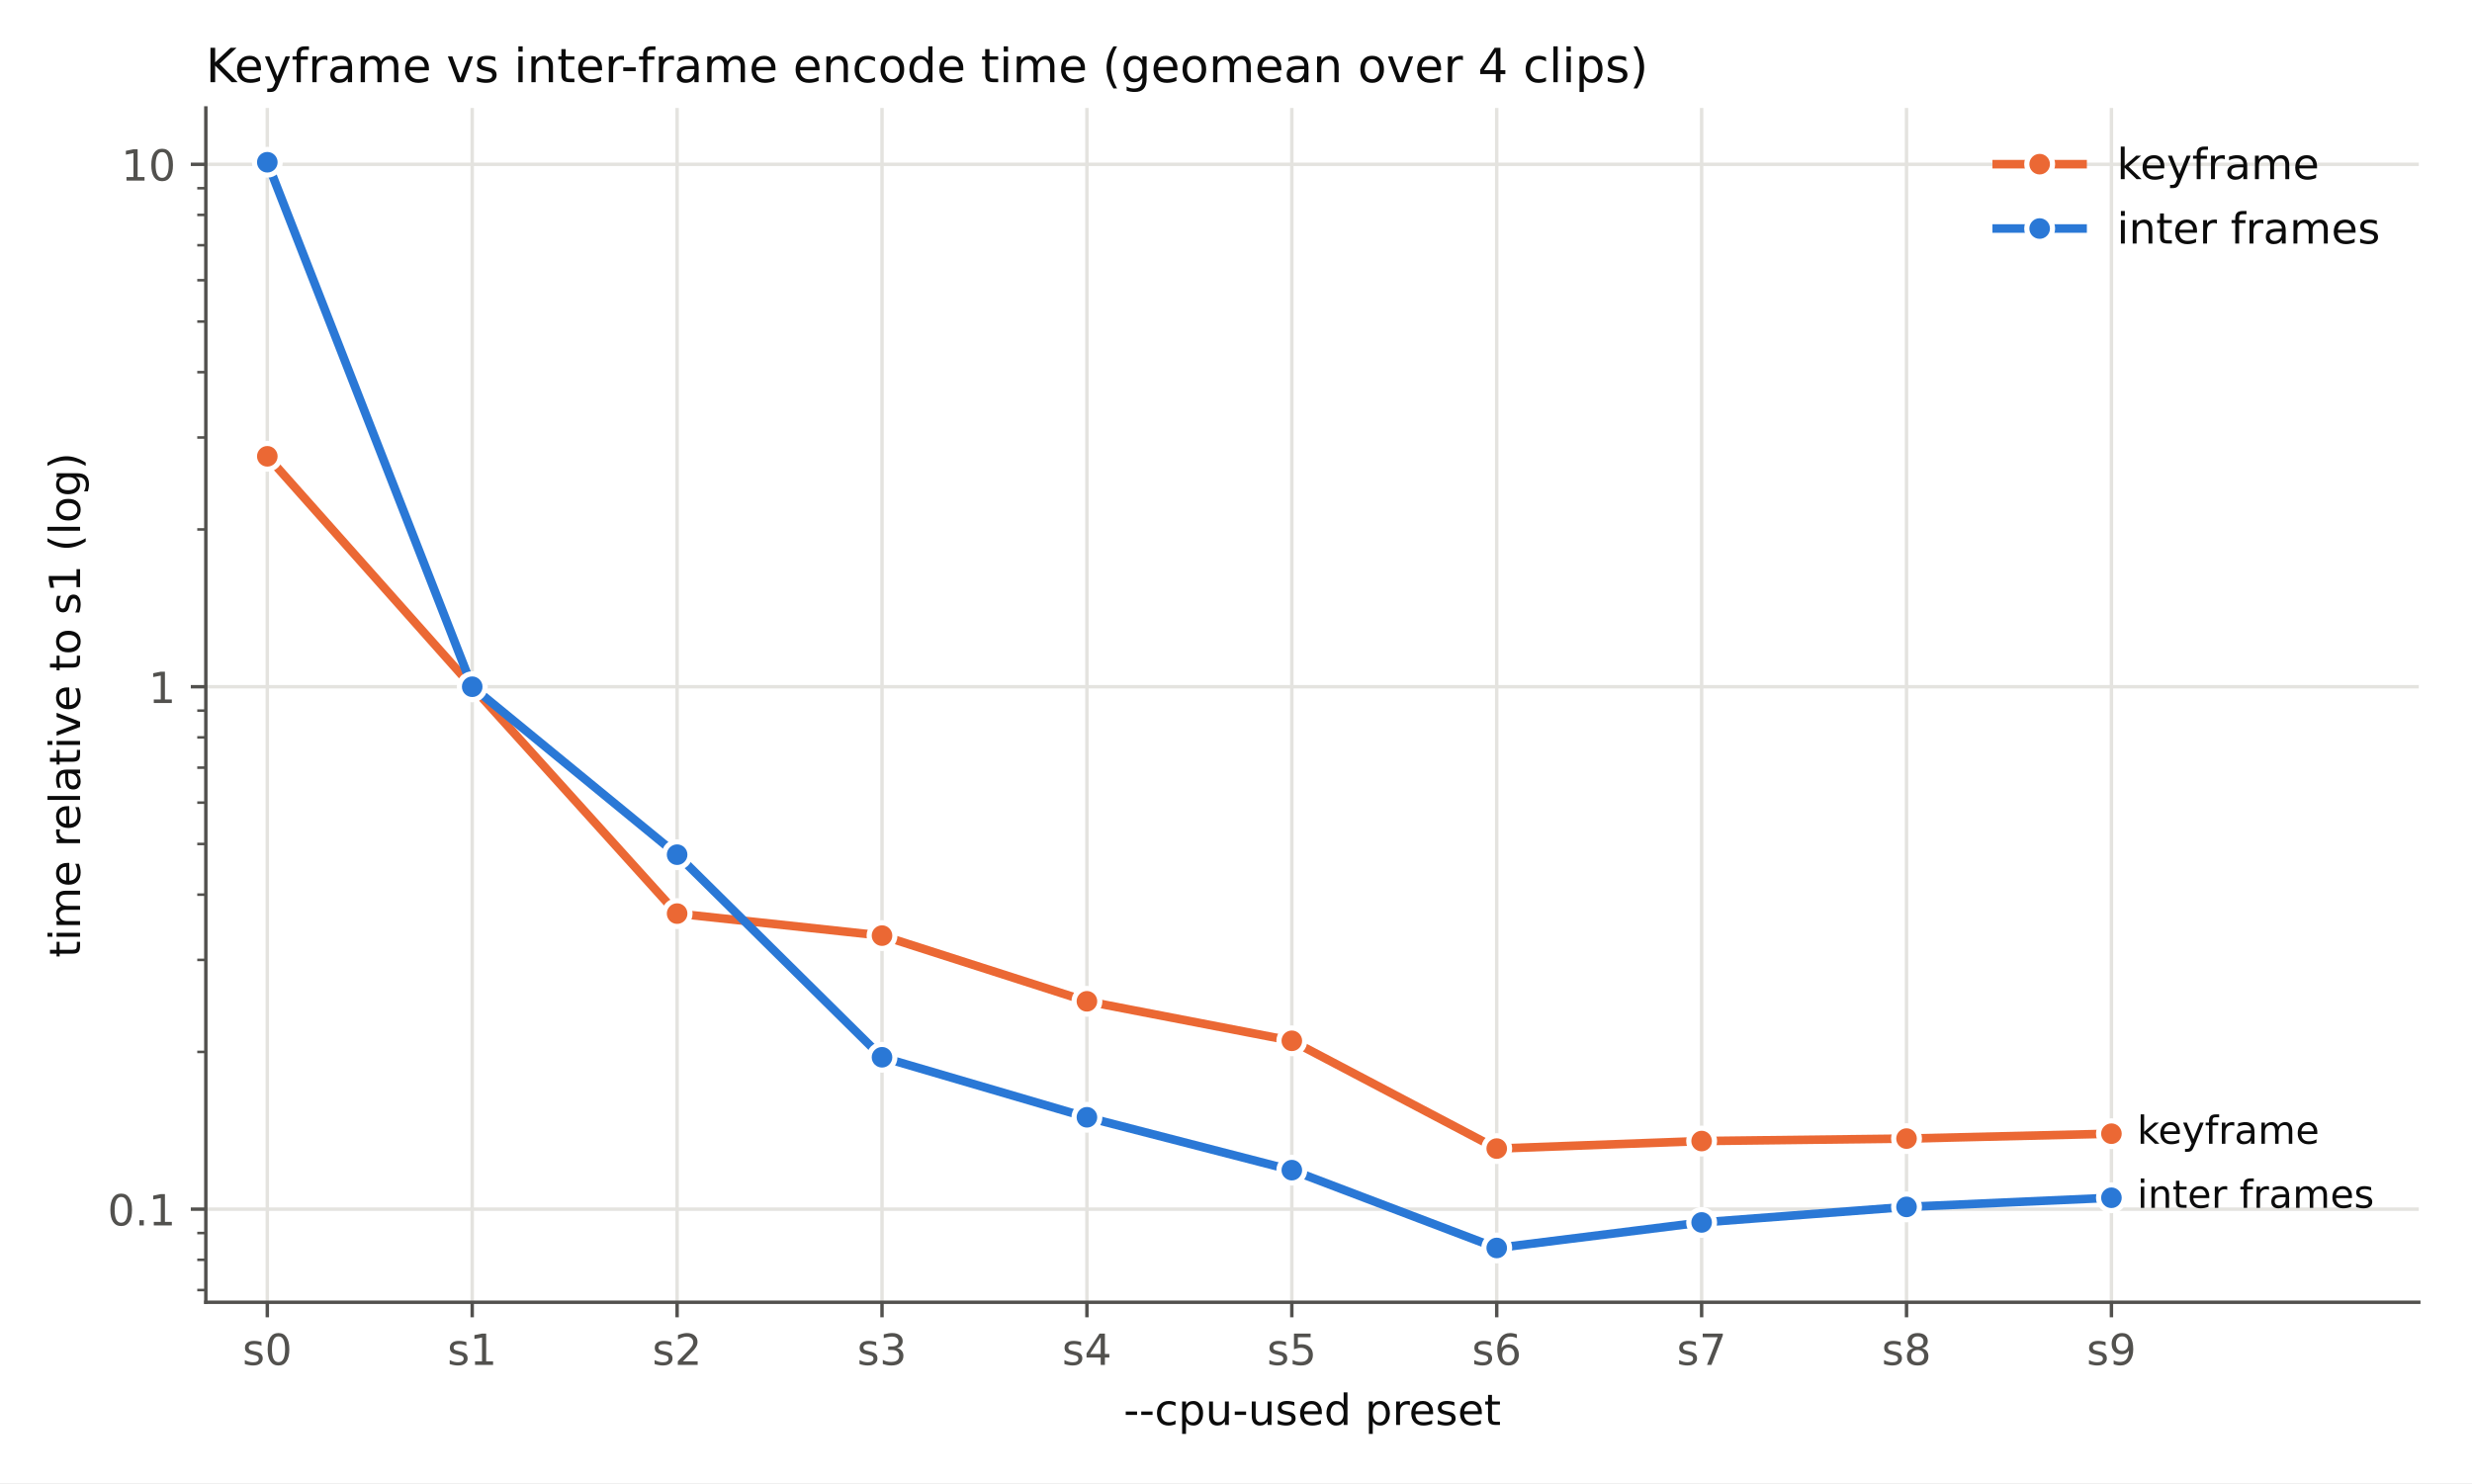
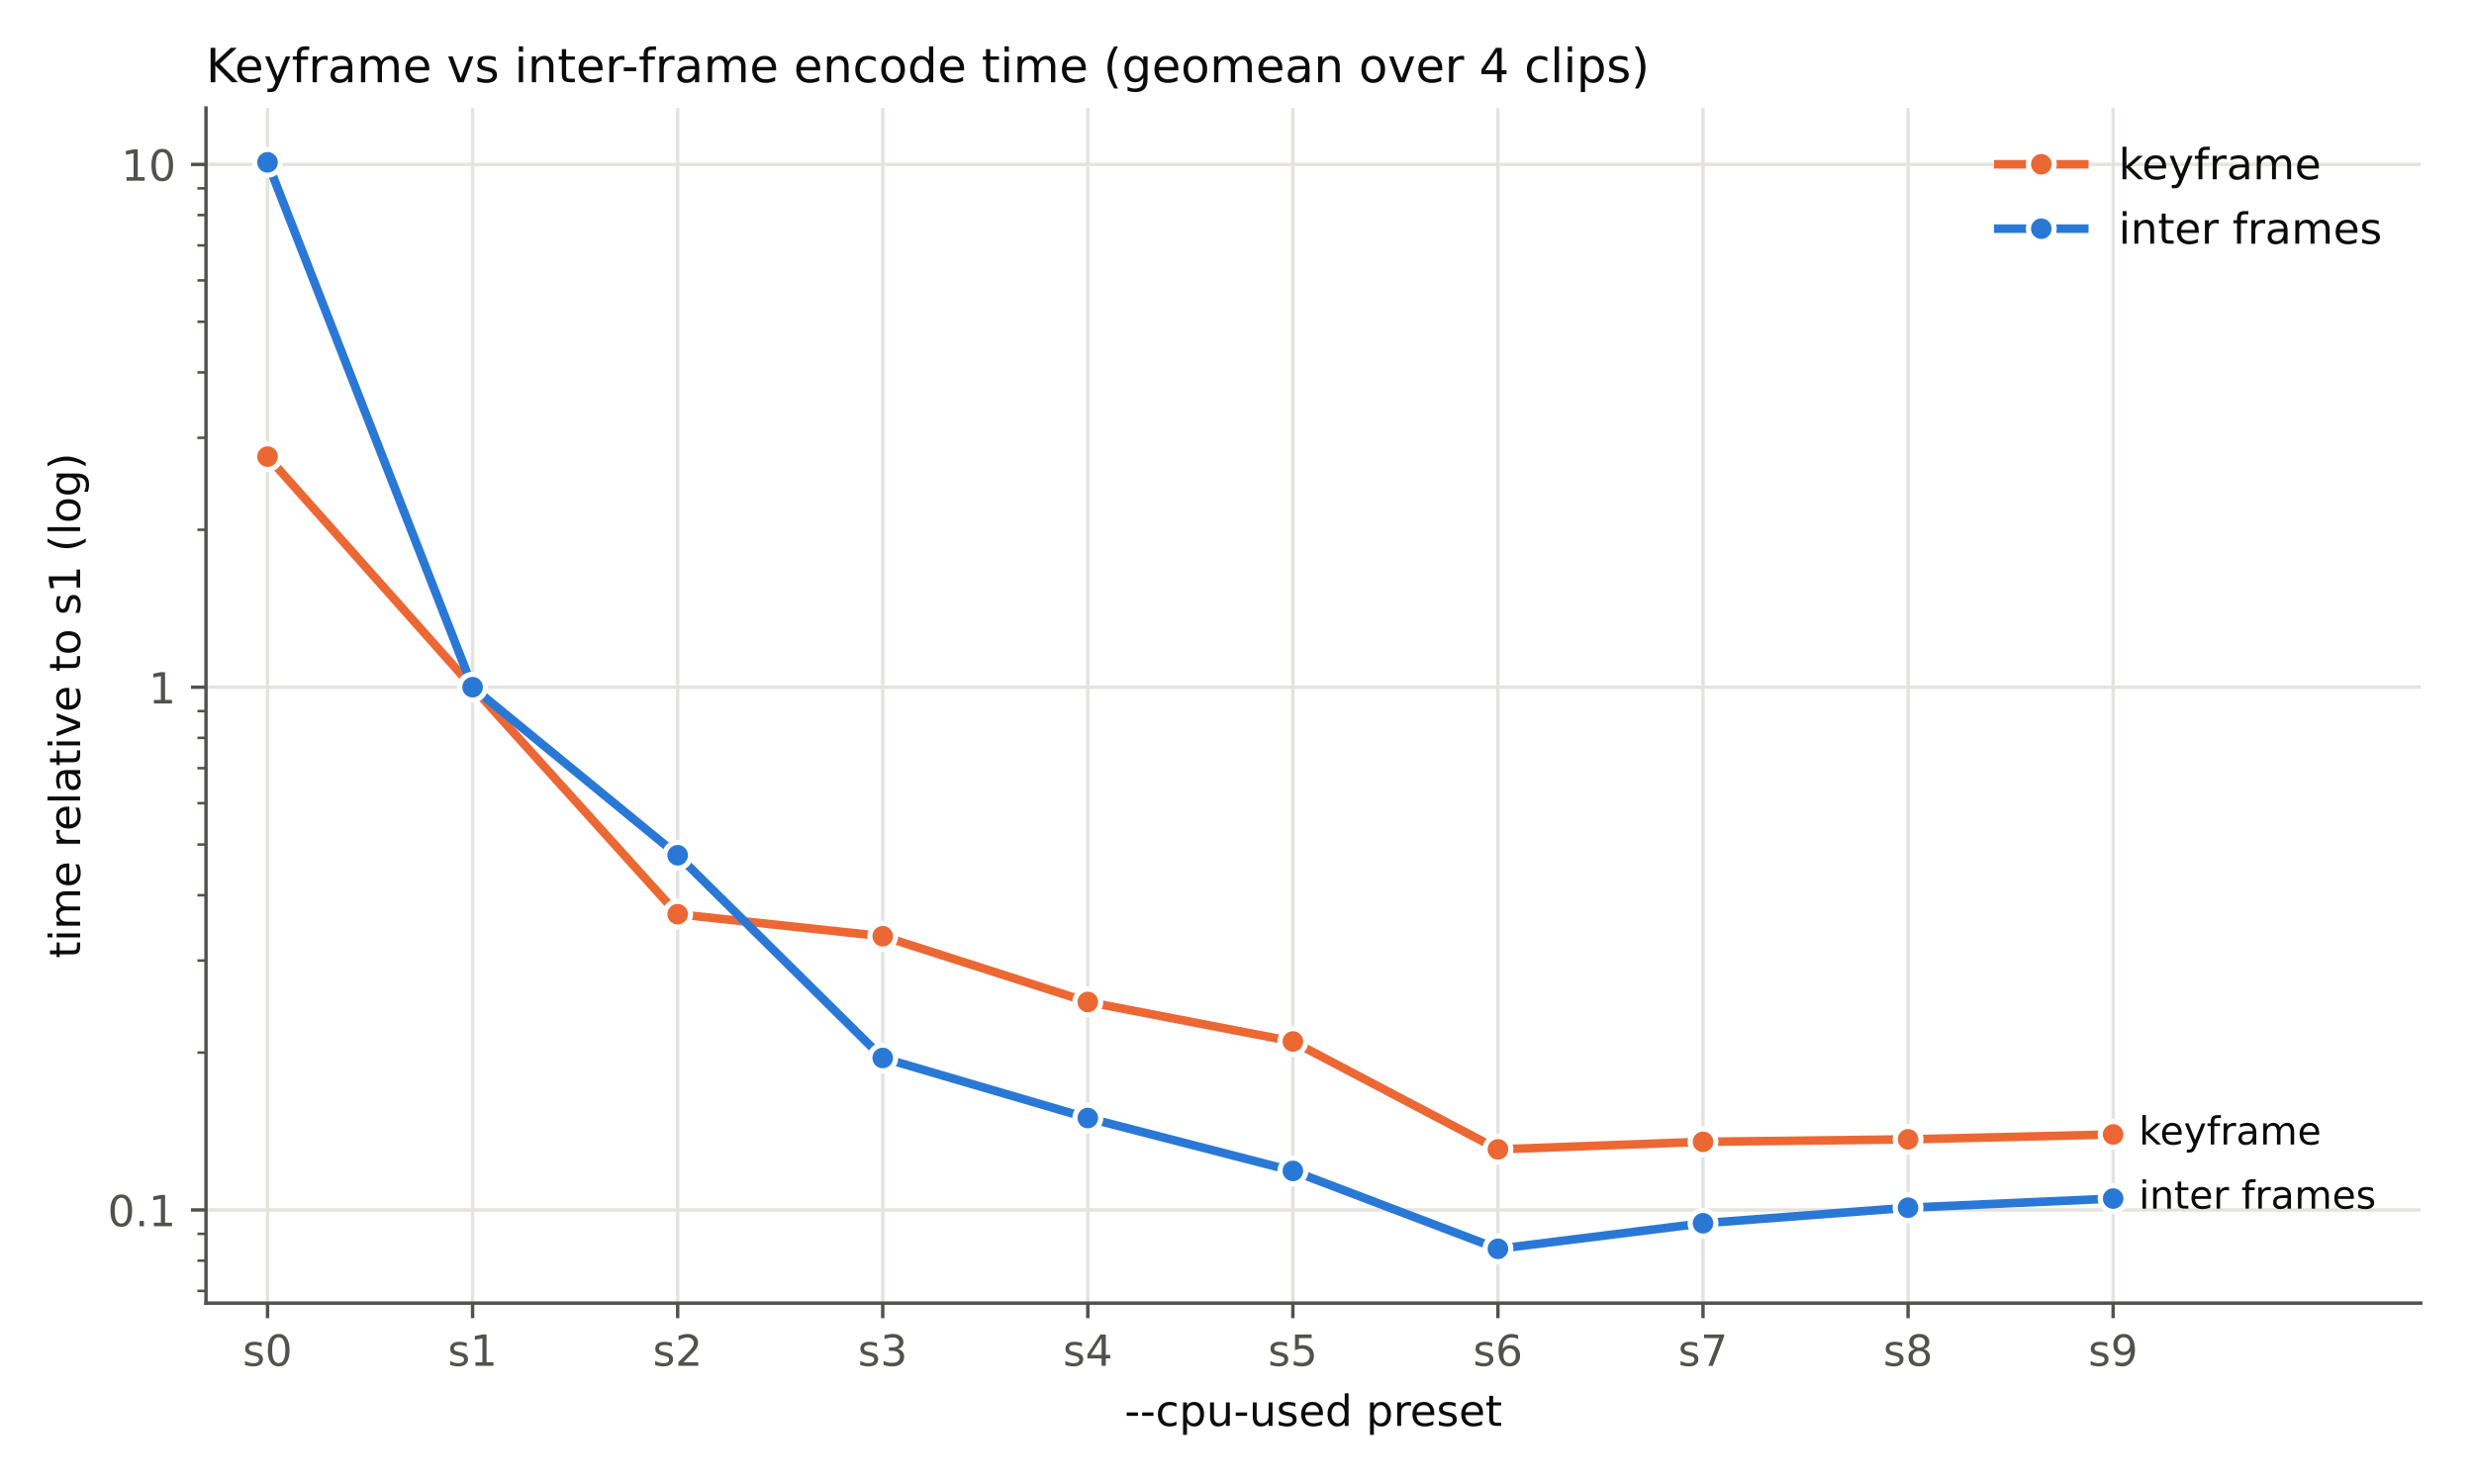
- <svg xmlns="http://www.w3.org/2000/svg" xmlns:xlink="http://www.w3.org/1999/xlink" width="576pt" height="345.6pt" viewBox="0 0 576 345.6" version="1.1">
+ <svg xmlns="http://www.w3.org/2000/svg" xmlns:xlink="http://www.w3.org/1999/xlink" width="768" height="460.8" version="1.1" viewBox="0 0 576 345.6">
  <defs>
-     <style type="text/css">*{stroke-linejoin: round; stroke-linecap: butt}</style>
+     <style type="text/css">*{stroke-linejoin:round;stroke-linecap:butt}</style>
  </defs>
  <g id="figure_1">
    <g id="patch_1">
-       <path d="M 0 345.6  L 576 345.6  L 576 0  L 0 0  z " style="fill: #ffffff" />
+       <path d="M 0 345.6 L 576 345.6 L 576 0 L 0 0 z" style="fill:#fff" />
    </g>
    <g id="axes_1">
      <g id="patch_2">
-         <path d="M 47.962 303.478  L 563.6 303.478  L 563.6 25.157  L 47.962 25.157  z " style="fill: #ffffff" />
+         <path d="M 47.962 303.478 L 563.6 303.478 L 563.6 25.157 L 47.962 25.157 z" style="fill:#fff" />
      </g>
      <g id="matplotlib.axis_1">
        <g id="xtick_1">
          <g id="line2d_1">
-             <path d="M 62.286 303.478  L 62.286 25.157  " clip-path="url(#p892d469580)" style="fill: none; stroke: #e4e3df; stroke-width: 0.8; stroke-linecap: square" />
+             <path d="M 62.286 303.478 L 62.286 25.157" clip-path="url(#p892d469580)" style="fill:none;stroke:#e4e3df;stroke-width:.8;stroke-linecap:square" />
          </g>
          <g id="line2d_2">
            <defs>
-               <path id="ma22371821f" d="M 0 0  L 0 3.5  " style="stroke: #52514e; stroke-width: 0.8" />
+               <path id="ma22371821f" d="M 0 0 L 0 3.5" style="stroke:#52514e;stroke-width:.8" />
            </defs>
            <g>
-               <use xlink:href="#ma22371821f" x="62.286" y="303.478" style="fill: #52514e; stroke: #52514e; stroke-width: 0.8" />
+               <use x="62.286" y="303.478" xlink:href="#ma22371821f" style="fill:#52514e;stroke:#52514e;stroke-width:.8" />
            </g>
          </g>
          <g id="text_1">
-             <text style="font-size: 10px; font-family: 'DejaVu Sans', 'Bitstream Vera Sans', 'Computer Modern Sans Serif', 'Lucida Grande', 'Verdana', 'Geneva', 'Lucid', 'Arial', 'Helvetica', 'Avant Garde', sans-serif; text-anchor: middle; fill: #52514e" x="62.286" y="318.075" transform="rotate(-0 62.28561 318.0753)">s0</text>
+             <text style="font-size:10px;font-family:'DejaVu Sans','Bitstream Vera Sans','Computer Modern Sans Serif','Lucida Grande','Verdana','Geneva','Lucid','Arial','Helvetica','Avant Garde',sans-serif;text-anchor:middle;fill:#52514e" x="62.286" y="318.075" transform="rotate(-0 62.28561 318.0753)">s0</text>
          </g>
        </g>
        <g id="xtick_2">
          <g id="line2d_3">
-             <path d="M 110.03 303.478  L 110.03 25.157  " clip-path="url(#p892d469580)" style="fill: none; stroke: #e4e3df; stroke-width: 0.8; stroke-linecap: square" />
+             <path d="M 110.03 303.478 L 110.03 25.157" clip-path="url(#p892d469580)" style="fill:none;stroke:#e4e3df;stroke-width:.8;stroke-linecap:square" />
          </g>
          <g id="line2d_4">
            <g>
-               <use xlink:href="#ma22371821f" x="110.03" y="303.478" style="fill: #52514e; stroke: #52514e; stroke-width: 0.8" />
+               <use x="110.03" y="303.478" xlink:href="#ma22371821f" style="fill:#52514e;stroke:#52514e;stroke-width:.8" />
            </g>
          </g>
          <g id="text_2">
-             <text style="font-size: 10px; font-family: 'DejaVu Sans', 'Bitstream Vera Sans', 'Computer Modern Sans Serif', 'Lucida Grande', 'Verdana', 'Geneva', 'Lucid', 'Arial', 'Helvetica', 'Avant Garde', sans-serif; text-anchor: middle; fill: #52514e" x="110.03" y="318.075" transform="rotate(-0 110.0298 318.0753)">s1</text>
+             <text style="font-size:10px;font-family:'DejaVu Sans','Bitstream Vera Sans','Computer Modern Sans Serif','Lucida Grande','Verdana','Geneva','Lucid','Arial','Helvetica','Avant Garde',sans-serif;text-anchor:middle;fill:#52514e" x="110.03" y="318.075" transform="rotate(-0 110.0298 318.0753)">s1</text>
          </g>
        </g>
        <g id="xtick_3">
          <g id="line2d_5">
-             <path d="M 157.774 303.478  L 157.774 25.157  " clip-path="url(#p892d469580)" style="fill: none; stroke: #e4e3df; stroke-width: 0.8; stroke-linecap: square" />
+             <path d="M 157.774 303.478 L 157.774 25.157" clip-path="url(#p892d469580)" style="fill:none;stroke:#e4e3df;stroke-width:.8;stroke-linecap:square" />
          </g>
          <g id="line2d_6">
            <g>
-               <use xlink:href="#ma22371821f" x="157.774" y="303.478" style="fill: #52514e; stroke: #52514e; stroke-width: 0.8" />
+               <use x="157.774" y="303.478" xlink:href="#ma22371821f" style="fill:#52514e;stroke:#52514e;stroke-width:.8" />
            </g>
          </g>
          <g id="text_3">
-             <text style="font-size: 10px; font-family: 'DejaVu Sans', 'Bitstream Vera Sans', 'Computer Modern Sans Serif', 'Lucida Grande', 'Verdana', 'Geneva', 'Lucid', 'Arial', 'Helvetica', 'Avant Garde', sans-serif; text-anchor: middle; fill: #52514e" x="157.774" y="318.075" transform="rotate(-0 157.7741 318.0753)">s2</text>
+             <text style="font-size:10px;font-family:'DejaVu Sans','Bitstream Vera Sans','Computer Modern Sans Serif','Lucida Grande','Verdana','Geneva','Lucid','Arial','Helvetica','Avant Garde',sans-serif;text-anchor:middle;fill:#52514e" x="157.774" y="318.075" transform="rotate(-0 157.7741 318.0753)">s2</text>
          </g>
        </g>
        <g id="xtick_4">
          <g id="line2d_7">
-             <path d="M 205.518 303.478  L 205.518 25.157  " clip-path="url(#p892d469580)" style="fill: none; stroke: #e4e3df; stroke-width: 0.8; stroke-linecap: square" />
+             <path d="M 205.518 303.478 L 205.518 25.157" clip-path="url(#p892d469580)" style="fill:none;stroke:#e4e3df;stroke-width:.8;stroke-linecap:square" />
          </g>
          <g id="line2d_8">
            <g>
-               <use xlink:href="#ma22371821f" x="205.518" y="303.478" style="fill: #52514e; stroke: #52514e; stroke-width: 0.8" />
+               <use x="205.518" y="303.478" xlink:href="#ma22371821f" style="fill:#52514e;stroke:#52514e;stroke-width:.8" />
            </g>
          </g>
          <g id="text_4">
-             <text style="font-size: 10px; font-family: 'DejaVu Sans', 'Bitstream Vera Sans', 'Computer Modern Sans Serif', 'Lucida Grande', 'Verdana', 'Geneva', 'Lucid', 'Arial', 'Helvetica', 'Avant Garde', sans-serif; text-anchor: middle; fill: #52514e" x="205.518" y="318.075" transform="rotate(-0 205.5183 318.0753)">s3</text>
+             <text style="font-size:10px;font-family:'DejaVu Sans','Bitstream Vera Sans','Computer Modern Sans Serif','Lucida Grande','Verdana','Geneva','Lucid','Arial','Helvetica','Avant Garde',sans-serif;text-anchor:middle;fill:#52514e" x="205.518" y="318.075" transform="rotate(-0 205.5183 318.0753)">s3</text>
          </g>
        </g>
        <g id="xtick_5">
          <g id="line2d_9">
-             <path d="M 253.263 303.478  L 253.263 25.157  " clip-path="url(#p892d469580)" style="fill: none; stroke: #e4e3df; stroke-width: 0.8; stroke-linecap: square" />
+             <path d="M 253.263 303.478 L 253.263 25.157" clip-path="url(#p892d469580)" style="fill:none;stroke:#e4e3df;stroke-width:.8;stroke-linecap:square" />
          </g>
          <g id="line2d_10">
            <g>
-               <use xlink:href="#ma22371821f" x="253.263" y="303.478" style="fill: #52514e; stroke: #52514e; stroke-width: 0.8" />
+               <use x="253.263" y="303.478" xlink:href="#ma22371821f" style="fill:#52514e;stroke:#52514e;stroke-width:.8" />
            </g>
          </g>
          <g id="text_5">
-             <text style="font-size: 10px; font-family: 'DejaVu Sans', 'Bitstream Vera Sans', 'Computer Modern Sans Serif', 'Lucida Grande', 'Verdana', 'Geneva', 'Lucid', 'Arial', 'Helvetica', 'Avant Garde', sans-serif; text-anchor: middle; fill: #52514e" x="253.263" y="318.075" transform="rotate(-0 253.2625 318.0753)">s4</text>
+             <text style="font-size:10px;font-family:'DejaVu Sans','Bitstream Vera Sans','Computer Modern Sans Serif','Lucida Grande','Verdana','Geneva','Lucid','Arial','Helvetica','Avant Garde',sans-serif;text-anchor:middle;fill:#52514e" x="253.263" y="318.075" transform="rotate(-0 253.2625 318.0753)">s4</text>
          </g>
        </g>
        <g id="xtick_6">
          <g id="line2d_11">
-             <path d="M 301.007 303.478  L 301.007 25.157  " clip-path="url(#p892d469580)" style="fill: none; stroke: #e4e3df; stroke-width: 0.8; stroke-linecap: square" />
+             <path d="M 301.007 303.478 L 301.007 25.157" clip-path="url(#p892d469580)" style="fill:none;stroke:#e4e3df;stroke-width:.8;stroke-linecap:square" />
          </g>
          <g id="line2d_12">
            <g>
-               <use xlink:href="#ma22371821f" x="301.007" y="303.478" style="fill: #52514e; stroke: #52514e; stroke-width: 0.8" />
+               <use x="301.007" y="303.478" xlink:href="#ma22371821f" style="fill:#52514e;stroke:#52514e;stroke-width:.8" />
            </g>
          </g>
          <g id="text_6">
-             <text style="font-size: 10px; font-family: 'DejaVu Sans', 'Bitstream Vera Sans', 'Computer Modern Sans Serif', 'Lucida Grande', 'Verdana', 'Geneva', 'Lucid', 'Arial', 'Helvetica', 'Avant Garde', sans-serif; text-anchor: middle; fill: #52514e" x="301.007" y="318.075" transform="rotate(-0 301.0067 318.0753)">s5</text>
+             <text style="font-size:10px;font-family:'DejaVu Sans','Bitstream Vera Sans','Computer Modern Sans Serif','Lucida Grande','Verdana','Geneva','Lucid','Arial','Helvetica','Avant Garde',sans-serif;text-anchor:middle;fill:#52514e" x="301.007" y="318.075" transform="rotate(-0 301.0067 318.0753)">s5</text>
          </g>
        </g>
        <g id="xtick_7">
          <g id="line2d_13">
-             <path d="M 348.751 303.478  L 348.751 25.157  " clip-path="url(#p892d469580)" style="fill: none; stroke: #e4e3df; stroke-width: 0.8; stroke-linecap: square" />
+             <path d="M 348.751 303.478 L 348.751 25.157" clip-path="url(#p892d469580)" style="fill:none;stroke:#e4e3df;stroke-width:.8;stroke-linecap:square" />
          </g>
          <g id="line2d_14">
            <g>
-               <use xlink:href="#ma22371821f" x="348.751" y="303.478" style="fill: #52514e; stroke: #52514e; stroke-width: 0.8" />
+               <use x="348.751" y="303.478" xlink:href="#ma22371821f" style="fill:#52514e;stroke:#52514e;stroke-width:.8" />
            </g>
          </g>
          <g id="text_7">
-             <text style="font-size: 10px; font-family: 'DejaVu Sans', 'Bitstream Vera Sans', 'Computer Modern Sans Serif', 'Lucida Grande', 'Verdana', 'Geneva', 'Lucid', 'Arial', 'Helvetica', 'Avant Garde', sans-serif; text-anchor: middle; fill: #52514e" x="348.751" y="318.075" transform="rotate(-0 348.751 318.0753)">s6</text>
+             <text style="font-size:10px;font-family:'DejaVu Sans','Bitstream Vera Sans','Computer Modern Sans Serif','Lucida Grande','Verdana','Geneva','Lucid','Arial','Helvetica','Avant Garde',sans-serif;text-anchor:middle;fill:#52514e" x="348.751" y="318.075" transform="rotate(-0 348.751 318.0753)">s6</text>
          </g>
        </g>
        <g id="xtick_8">
          <g id="line2d_15">
-             <path d="M 396.495 303.478  L 396.495 25.157  " clip-path="url(#p892d469580)" style="fill: none; stroke: #e4e3df; stroke-width: 0.8; stroke-linecap: square" />
+             <path d="M 396.495 303.478 L 396.495 25.157" clip-path="url(#p892d469580)" style="fill:none;stroke:#e4e3df;stroke-width:.8;stroke-linecap:square" />
          </g>
          <g id="line2d_16">
            <g>
-               <use xlink:href="#ma22371821f" x="396.495" y="303.478" style="fill: #52514e; stroke: #52514e; stroke-width: 0.8" />
+               <use x="396.495" y="303.478" xlink:href="#ma22371821f" style="fill:#52514e;stroke:#52514e;stroke-width:.8" />
            </g>
          </g>
          <g id="text_8">
-             <text style="font-size: 10px; font-family: 'DejaVu Sans', 'Bitstream Vera Sans', 'Computer Modern Sans Serif', 'Lucida Grande', 'Verdana', 'Geneva', 'Lucid', 'Arial', 'Helvetica', 'Avant Garde', sans-serif; text-anchor: middle; fill: #52514e" x="396.495" y="318.075" transform="rotate(-0 396.4952 318.0753)">s7</text>
+             <text style="font-size:10px;font-family:'DejaVu Sans','Bitstream Vera Sans','Computer Modern Sans Serif','Lucida Grande','Verdana','Geneva','Lucid','Arial','Helvetica','Avant Garde',sans-serif;text-anchor:middle;fill:#52514e" x="396.495" y="318.075" transform="rotate(-0 396.4952 318.0753)">s7</text>
          </g>
        </g>
        <g id="xtick_9">
          <g id="line2d_17">
-             <path d="M 444.239 303.478  L 444.239 25.157  " clip-path="url(#p892d469580)" style="fill: none; stroke: #e4e3df; stroke-width: 0.8; stroke-linecap: square" />
+             <path d="M 444.239 303.478 L 444.239 25.157" clip-path="url(#p892d469580)" style="fill:none;stroke:#e4e3df;stroke-width:.8;stroke-linecap:square" />
          </g>
          <g id="line2d_18">
            <g>
-               <use xlink:href="#ma22371821f" x="444.239" y="303.478" style="fill: #52514e; stroke: #52514e; stroke-width: 0.8" />
+               <use x="444.239" y="303.478" xlink:href="#ma22371821f" style="fill:#52514e;stroke:#52514e;stroke-width:.8" />
            </g>
          </g>
          <g id="text_9">
-             <text style="font-size: 10px; font-family: 'DejaVu Sans', 'Bitstream Vera Sans', 'Computer Modern Sans Serif', 'Lucida Grande', 'Verdana', 'Geneva', 'Lucid', 'Arial', 'Helvetica', 'Avant Garde', sans-serif; text-anchor: middle; fill: #52514e" x="444.239" y="318.075" transform="rotate(-0 444.2394 318.0753)">s8</text>
+             <text style="font-size:10px;font-family:'DejaVu Sans','Bitstream Vera Sans','Computer Modern Sans Serif','Lucida Grande','Verdana','Geneva','Lucid','Arial','Helvetica','Avant Garde',sans-serif;text-anchor:middle;fill:#52514e" x="444.239" y="318.075" transform="rotate(-0 444.2394 318.0753)">s8</text>
          </g>
        </g>
        <g id="xtick_10">
          <g id="line2d_19">
-             <path d="M 491.984 303.478  L 491.984 25.157  " clip-path="url(#p892d469580)" style="fill: none; stroke: #e4e3df; stroke-width: 0.8; stroke-linecap: square" />
+             <path d="M 491.984 303.478 L 491.984 25.157" clip-path="url(#p892d469580)" style="fill:none;stroke:#e4e3df;stroke-width:.8;stroke-linecap:square" />
          </g>
          <g id="line2d_20">
            <g>
-               <use xlink:href="#ma22371821f" x="491.984" y="303.478" style="fill: #52514e; stroke: #52514e; stroke-width: 0.8" />
+               <use x="491.984" y="303.478" xlink:href="#ma22371821f" style="fill:#52514e;stroke:#52514e;stroke-width:.8" />
            </g>
          </g>
          <g id="text_10">
-             <text style="font-size: 10px; font-family: 'DejaVu Sans', 'Bitstream Vera Sans', 'Computer Modern Sans Serif', 'Lucida Grande', 'Verdana', 'Geneva', 'Lucid', 'Arial', 'Helvetica', 'Avant Garde', sans-serif; text-anchor: middle; fill: #52514e" x="491.984" y="318.075" transform="rotate(-0 491.9837 318.0753)">s9</text>
+             <text style="font-size:10px;font-family:'DejaVu Sans','Bitstream Vera Sans','Computer Modern Sans Serif','Lucida Grande','Verdana','Geneva','Lucid','Arial','Helvetica','Avant Garde',sans-serif;text-anchor:middle;fill:#52514e" x="491.984" y="318.075" transform="rotate(-0 491.9837 318.0753)">s9</text>
          </g>
        </g>
        <g id="text_11">
-           <text style="font-size: 10px; font-family: 'DejaVu Sans', 'Bitstream Vera Sans', 'Computer Modern Sans Serif', 'Lucida Grande', 'Verdana', 'Geneva', 'Lucid', 'Arial', 'Helvetica', 'Avant Garde', sans-serif; text-anchor: middle; fill: #0b0b0b" x="305.781" y="332.076" transform="rotate(-0 305.7812 332.0761)">--cpu-used preset</text>
+           <text style="font-size:10px;font-family:'DejaVu Sans','Bitstream Vera Sans','Computer Modern Sans Serif','Lucida Grande','Verdana','Geneva','Lucid','Arial','Helvetica','Avant Garde',sans-serif;text-anchor:middle;fill:#0b0b0b" x="305.781" y="332.076" transform="rotate(-0 305.7812 332.0761)">--cpu-used preset</text>
        </g>
      </g>
      <g id="matplotlib.axis_2">
        <g id="ytick_1">
          <g id="line2d_21">
-             <path d="M 47.962 281.78  L 563.6 281.78  " clip-path="url(#p892d469580)" style="fill: none; stroke: #e4e3df; stroke-width: 0.8; stroke-linecap: square" />
+             <path d="M 47.962 281.78 L 563.6 281.78" clip-path="url(#p892d469580)" style="fill:none;stroke:#e4e3df;stroke-width:.8;stroke-linecap:square" />
          </g>
          <g id="line2d_22">
            <defs>
-               <path id="m5310d58116" d="M 0 0  L -3.5 0  " style="stroke: #52514e; stroke-width: 0.8" />
+               <path id="m5310d58116" d="M 0 0 L -3.5 0" style="stroke:#52514e;stroke-width:.8" />
            </defs>
            <g>
-               <use xlink:href="#m5310d58116" x="47.962" y="281.78" style="fill: #52514e; stroke: #52514e; stroke-width: 0.8" />
+               <use x="47.962" y="281.78" xlink:href="#m5310d58116" style="fill:#52514e;stroke:#52514e;stroke-width:.8" />
            </g>
          </g>
          <g id="text_12">
-             <text style="font-size: 10px; font-family: 'DejaVu Sans', 'Bitstream Vera Sans', 'Computer Modern Sans Serif', 'Lucida Grande', 'Verdana', 'Geneva', 'Lucid', 'Arial', 'Helvetica', 'Avant Garde', sans-serif; text-anchor: end; fill: #52514e" x="40.962" y="285.579" transform="rotate(-0 40.96234 285.5792)">0.1</text>
+             <text style="font-size:10px;font-family:'DejaVu Sans','Bitstream Vera Sans','Computer Modern Sans Serif','Lucida Grande','Verdana','Geneva','Lucid','Arial','Helvetica','Avant Garde',sans-serif;text-anchor:end;fill:#52514e" x="40.962" y="285.579" transform="rotate(-0 40.96234 285.5792)">0.1</text>
          </g>
        </g>
        <g id="ytick_2">
          <g id="line2d_23">
-             <path d="M 47.962 160.035  L 563.6 160.035  " clip-path="url(#p892d469580)" style="fill: none; stroke: #e4e3df; stroke-width: 0.8; stroke-linecap: square" />
+             <path d="M 47.962 160.035 L 563.6 160.035" clip-path="url(#p892d469580)" style="fill:none;stroke:#e4e3df;stroke-width:.8;stroke-linecap:square" />
          </g>
          <g id="line2d_24">
            <g>
-               <use xlink:href="#m5310d58116" x="47.962" y="160.035" style="fill: #52514e; stroke: #52514e; stroke-width: 0.8" />
+               <use x="47.962" y="160.035" xlink:href="#m5310d58116" style="fill:#52514e;stroke:#52514e;stroke-width:.8" />
            </g>
          </g>
          <g id="text_13">
-             <text style="font-size: 10px; font-family: 'DejaVu Sans', 'Bitstream Vera Sans', 'Computer Modern Sans Serif', 'Lucida Grande', 'Verdana', 'Geneva', 'Lucid', 'Arial', 'Helvetica', 'Avant Garde', sans-serif; text-anchor: end; fill: #52514e" x="40.962" y="163.833" transform="rotate(-0 40.96234 163.8334)">1</text>
+             <text style="font-size:10px;font-family:'DejaVu Sans','Bitstream Vera Sans','Computer Modern Sans Serif','Lucida Grande','Verdana','Geneva','Lucid','Arial','Helvetica','Avant Garde',sans-serif;text-anchor:end;fill:#52514e" x="40.962" y="163.833" transform="rotate(-0 40.96234 163.8334)">1</text>
          </g>
        </g>
        <g id="ytick_3">
          <g id="line2d_25">
-             <path d="M 47.962 38.289  L 563.6 38.289  " clip-path="url(#p892d469580)" style="fill: none; stroke: #e4e3df; stroke-width: 0.8; stroke-linecap: square" />
+             <path d="M 47.962 38.289 L 563.6 38.289" clip-path="url(#p892d469580)" style="fill:none;stroke:#e4e3df;stroke-width:.8;stroke-linecap:square" />
          </g>
          <g id="line2d_26">
            <g>
-               <use xlink:href="#m5310d58116" x="47.962" y="38.289" style="fill: #52514e; stroke: #52514e; stroke-width: 0.8" />
+               <use x="47.962" y="38.289" xlink:href="#m5310d58116" style="fill:#52514e;stroke:#52514e;stroke-width:.8" />
            </g>
          </g>
          <g id="text_14">
-             <text style="font-size: 10px; font-family: 'DejaVu Sans', 'Bitstream Vera Sans', 'Computer Modern Sans Serif', 'Lucida Grande', 'Verdana', 'Geneva', 'Lucid', 'Arial', 'Helvetica', 'Avant Garde', sans-serif; text-anchor: end; fill: #52514e" x="40.962" y="42.088" transform="rotate(-0 40.96234 42.08765)">10</text>
+             <text style="font-size:10px;font-family:'DejaVu Sans','Bitstream Vera Sans','Computer Modern Sans Serif','Lucida Grande','Verdana','Geneva','Lucid','Arial','Helvetica','Avant Garde',sans-serif;text-anchor:end;fill:#52514e" x="40.962" y="42.088" transform="rotate(-0 40.96234 42.08765)">10</text>
          </g>
        </g>
        <g id="ytick_4">
          <g id="line2d_27">
            <defs>
-               <path id="m107493fc14" d="M 0 0  L -2 0  " style="stroke: #52514e; stroke-width: 0.6" />
+               <path id="m107493fc14" d="M 0 0 L -2 0" style="stroke:#52514e;stroke-width:.6" />
            </defs>
            <g>
-               <use xlink:href="#m107493fc14" x="47.962" y="300.639" style="fill: #52514e; stroke: #52514e; stroke-width: 0.6" />
+               <use x="47.962" y="300.639" xlink:href="#m107493fc14" style="fill:#52514e;stroke:#52514e;stroke-width:.6" />
            </g>
          </g>
        </g>
        <g id="ytick_5">
          <g id="line2d_28">
            <g>
-               <use xlink:href="#m107493fc14" x="47.962" y="293.579" style="fill: #52514e; stroke: #52514e; stroke-width: 0.6" />
+               <use x="47.962" y="293.579" xlink:href="#m107493fc14" style="fill:#52514e;stroke:#52514e;stroke-width:.6" />
            </g>
          </g>
        </g>
        <g id="ytick_6">
          <g id="line2d_29">
            <g>
-               <use xlink:href="#m107493fc14" x="47.962" y="287.351" style="fill: #52514e; stroke: #52514e; stroke-width: 0.6" />
+               <use x="47.962" y="287.351" xlink:href="#m107493fc14" style="fill:#52514e;stroke:#52514e;stroke-width:.6" />
            </g>
          </g>
        </g>
        <g id="ytick_7">
          <g id="line2d_30">
            <g>
-               <use xlink:href="#m107493fc14" x="47.962" y="245.131" style="fill: #52514e; stroke: #52514e; stroke-width: 0.6" />
+               <use x="47.962" y="245.131" xlink:href="#m107493fc14" style="fill:#52514e;stroke:#52514e;stroke-width:.6" />
            </g>
          </g>
        </g>
        <g id="ytick_8">
          <g id="line2d_31">
            <g>
-               <use xlink:href="#m107493fc14" x="47.962" y="223.693" style="fill: #52514e; stroke: #52514e; stroke-width: 0.6" />
+               <use x="47.962" y="223.693" xlink:href="#m107493fc14" style="fill:#52514e;stroke:#52514e;stroke-width:.6" />
            </g>
          </g>
        </g>
        <g id="ytick_9">
          <g id="line2d_32">
            <g>
-               <use xlink:href="#m107493fc14" x="47.962" y="208.482" style="fill: #52514e; stroke: #52514e; stroke-width: 0.6" />
+               <use x="47.962" y="208.482" xlink:href="#m107493fc14" style="fill:#52514e;stroke:#52514e;stroke-width:.6" />
            </g>
          </g>
        </g>
        <g id="ytick_10">
          <g id="line2d_33">
            <g>
-               <use xlink:href="#m107493fc14" x="47.962" y="196.684" style="fill: #52514e; stroke: #52514e; stroke-width: 0.6" />
+               <use x="47.962" y="196.684" xlink:href="#m107493fc14" style="fill:#52514e;stroke:#52514e;stroke-width:.6" />
            </g>
          </g>
        </g>
        <g id="ytick_11">
          <g id="line2d_34">
            <g>
-               <use xlink:href="#m107493fc14" x="47.962" y="187.044" style="fill: #52514e; stroke: #52514e; stroke-width: 0.6" />
+               <use x="47.962" y="187.044" xlink:href="#m107493fc14" style="fill:#52514e;stroke:#52514e;stroke-width:.6" />
            </g>
          </g>
        </g>
        <g id="ytick_12">
          <g id="line2d_35">
            <g>
-               <use xlink:href="#m107493fc14" x="47.962" y="178.893" style="fill: #52514e; stroke: #52514e; stroke-width: 0.6" />
+               <use x="47.962" y="178.893" xlink:href="#m107493fc14" style="fill:#52514e;stroke:#52514e;stroke-width:.6" />
            </g>
          </g>
        </g>
        <g id="ytick_13">
          <g id="line2d_36">
            <g>
-               <use xlink:href="#m107493fc14" x="47.962" y="171.833" style="fill: #52514e; stroke: #52514e; stroke-width: 0.6" />
+               <use x="47.962" y="171.833" xlink:href="#m107493fc14" style="fill:#52514e;stroke:#52514e;stroke-width:.6" />
            </g>
          </g>
        </g>
        <g id="ytick_14">
          <g id="line2d_37">
            <g>
-               <use xlink:href="#m107493fc14" x="47.962" y="165.605" style="fill: #52514e; stroke: #52514e; stroke-width: 0.6" />
+               <use x="47.962" y="165.605" xlink:href="#m107493fc14" style="fill:#52514e;stroke:#52514e;stroke-width:.6" />
            </g>
          </g>
        </g>
        <g id="ytick_15">
          <g id="line2d_38">
            <g>
-               <use xlink:href="#m107493fc14" x="47.962" y="123.385" style="fill: #52514e; stroke: #52514e; stroke-width: 0.6" />
+               <use x="47.962" y="123.385" xlink:href="#m107493fc14" style="fill:#52514e;stroke:#52514e;stroke-width:.6" />
            </g>
          </g>
        </g>
        <g id="ytick_16">
          <g id="line2d_39">
            <g>
-               <use xlink:href="#m107493fc14" x="47.962" y="101.947" style="fill: #52514e; stroke: #52514e; stroke-width: 0.6" />
+               <use x="47.962" y="101.947" xlink:href="#m107493fc14" style="fill:#52514e;stroke:#52514e;stroke-width:.6" />
            </g>
          </g>
        </g>
        <g id="ytick_17">
          <g id="line2d_40">
            <g>
-               <use xlink:href="#m107493fc14" x="47.962" y="86.736" style="fill: #52514e; stroke: #52514e; stroke-width: 0.6" />
+               <use x="47.962" y="86.736" xlink:href="#m107493fc14" style="fill:#52514e;stroke:#52514e;stroke-width:.6" />
            </g>
          </g>
        </g>
        <g id="ytick_18">
          <g id="line2d_41">
            <g>
-               <use xlink:href="#m107493fc14" x="47.962" y="74.938" style="fill: #52514e; stroke: #52514e; stroke-width: 0.6" />
+               <use x="47.962" y="74.938" xlink:href="#m107493fc14" style="fill:#52514e;stroke:#52514e;stroke-width:.6" />
            </g>
          </g>
        </g>
        <g id="ytick_19">
          <g id="line2d_42">
            <g>
-               <use xlink:href="#m107493fc14" x="47.962" y="65.298" style="fill: #52514e; stroke: #52514e; stroke-width: 0.6" />
+               <use x="47.962" y="65.298" xlink:href="#m107493fc14" style="fill:#52514e;stroke:#52514e;stroke-width:.6" />
            </g>
          </g>
        </g>
        <g id="ytick_20">
          <g id="line2d_43">
            <g>
-               <use xlink:href="#m107493fc14" x="47.962" y="57.147" style="fill: #52514e; stroke: #52514e; stroke-width: 0.6" />
+               <use x="47.962" y="57.147" xlink:href="#m107493fc14" style="fill:#52514e;stroke:#52514e;stroke-width:.6" />
            </g>
          </g>
        </g>
        <g id="ytick_21">
          <g id="line2d_44">
            <g>
-               <use xlink:href="#m107493fc14" x="47.962" y="50.087" style="fill: #52514e; stroke: #52514e; stroke-width: 0.6" />
+               <use x="47.962" y="50.087" xlink:href="#m107493fc14" style="fill:#52514e;stroke:#52514e;stroke-width:.6" />
            </g>
          </g>
        </g>
        <g id="ytick_22">
          <g id="line2d_45">
            <g>
-               <use xlink:href="#m107493fc14" x="47.962" y="43.86" style="fill: #52514e; stroke: #52514e; stroke-width: 0.6" />
+               <use x="47.962" y="43.86" xlink:href="#m107493fc14" style="fill:#52514e;stroke:#52514e;stroke-width:.6" />
            </g>
          </g>
        </g>
        <g id="text_15">
-           <text style="font-size: 10px; font-family: 'DejaVu Sans', 'Bitstream Vera Sans', 'Computer Modern Sans Serif', 'Lucida Grande', 'Verdana', 'Geneva', 'Lucid', 'Arial', 'Helvetica', 'Avant Garde', sans-serif; text-anchor: middle; fill: #0b0b0b" x="18.657" y="164.318" transform="rotate(-90 18.65687 164.3175)">time relative to s1 (log)</text>
+           <text style="font-size:10px;font-family:'DejaVu Sans','Bitstream Vera Sans','Computer Modern Sans Serif','Lucida Grande','Verdana','Geneva','Lucid','Arial','Helvetica','Avant Garde',sans-serif;text-anchor:middle;fill:#0b0b0b" x="18.657" y="164.318" transform="rotate(-90 18.65687 164.3175)">time relative to s1 (log)</text>
        </g>
      </g>
      <g id="line2d_46">
-         <path d="M 62.286 106.338  L 110.03 160.035  L 157.774 212.903  L 205.518 218.036  L 253.263 233.344  L 301.007 242.549  L 348.751 267.664  L 396.495 265.908  L 444.239 265.335  L 491.984 264.195  " clip-path="url(#p892d469580)" style="fill: none; stroke: #eb6834; stroke-width: 2; stroke-linecap: square" />
+         <path d="M 62.286 106.338 L 110.03 160.035 L 157.774 212.903 L 205.518 218.036 L 253.263 233.344 L 301.007 242.549 L 348.751 267.664 L 396.495 265.908 L 444.239 265.335 L 491.984 264.195" clip-path="url(#p892d469580)" style="fill:none;stroke:#eb6834;stroke-width:2;stroke-linecap:square" />
        <defs>
-           <path id="md523713a2c" d="M 0 3  C 0.796 3 1.559 2.684 2.121 2.121  C 2.684 1.559 3 0.796 3 0  C 3 -0.796 2.684 -1.559 2.121 -2.121  C 1.559 -2.684 0.796 -3 0 -3  C -0.796 -3 -1.559 -2.684 -2.121 -2.121  C -2.684 -1.559 -3 -0.796 -3 0  C -3 0.796 -2.684 1.559 -2.121 2.121  C -1.559 2.684 -0.796 3 0 3  z " style="stroke: #ffffff; stroke-width: 1.2" />
+           <path id="md523713a2c" d="M 0 3 C 0.796 3 1.559 2.684 2.121 2.121 C 2.684 1.559 3 0.796 3 0 C 3 -0.796 2.684 -1.559 2.121 -2.121 C 1.559 -2.684 0.796 -3 0 -3 C -0.796 -3 -1.559 -2.684 -2.121 -2.121 C -2.684 -1.559 -3 -0.796 -3 0 C -3 0.796 -2.684 1.559 -2.121 2.121 C -1.559 2.684 -0.796 3 0 3 z" style="stroke:#fff;stroke-width:1.2" />
        </defs>
        <g clip-path="url(#p892d469580)">
-           <use xlink:href="#md523713a2c" x="62.286" y="106.338" style="fill: #eb6834; stroke: #ffffff; stroke-width: 1.2" />
-           <use xlink:href="#md523713a2c" x="110.03" y="160.035" style="fill: #eb6834; stroke: #ffffff; stroke-width: 1.2" />
-           <use xlink:href="#md523713a2c" x="157.774" y="212.903" style="fill: #eb6834; stroke: #ffffff; stroke-width: 1.2" />
-           <use xlink:href="#md523713a2c" x="205.518" y="218.036" style="fill: #eb6834; stroke: #ffffff; stroke-width: 1.2" />
-           <use xlink:href="#md523713a2c" x="253.263" y="233.344" style="fill: #eb6834; stroke: #ffffff; stroke-width: 1.2" />
-           <use xlink:href="#md523713a2c" x="301.007" y="242.549" style="fill: #eb6834; stroke: #ffffff; stroke-width: 1.2" />
-           <use xlink:href="#md523713a2c" x="348.751" y="267.664" style="fill: #eb6834; stroke: #ffffff; stroke-width: 1.2" />
-           <use xlink:href="#md523713a2c" x="396.495" y="265.908" style="fill: #eb6834; stroke: #ffffff; stroke-width: 1.2" />
-           <use xlink:href="#md523713a2c" x="444.239" y="265.335" style="fill: #eb6834; stroke: #ffffff; stroke-width: 1.2" />
-           <use xlink:href="#md523713a2c" x="491.984" y="264.195" style="fill: #eb6834; stroke: #ffffff; stroke-width: 1.2" />
+           <use x="62.286" y="106.338" xlink:href="#md523713a2c" style="fill:#eb6834;stroke:#fff;stroke-width:1.2" />
+           <use x="110.03" y="160.035" xlink:href="#md523713a2c" style="fill:#eb6834;stroke:#fff;stroke-width:1.2" />
+           <use x="157.774" y="212.903" xlink:href="#md523713a2c" style="fill:#eb6834;stroke:#fff;stroke-width:1.2" />
+           <use x="205.518" y="218.036" xlink:href="#md523713a2c" style="fill:#eb6834;stroke:#fff;stroke-width:1.2" />
+           <use x="253.263" y="233.344" xlink:href="#md523713a2c" style="fill:#eb6834;stroke:#fff;stroke-width:1.2" />
+           <use x="301.007" y="242.549" xlink:href="#md523713a2c" style="fill:#eb6834;stroke:#fff;stroke-width:1.2" />
+           <use x="348.751" y="267.664" xlink:href="#md523713a2c" style="fill:#eb6834;stroke:#fff;stroke-width:1.2" />
+           <use x="396.495" y="265.908" xlink:href="#md523713a2c" style="fill:#eb6834;stroke:#fff;stroke-width:1.2" />
+           <use x="444.239" y="265.335" xlink:href="#md523713a2c" style="fill:#eb6834;stroke:#fff;stroke-width:1.2" />
+           <use x="491.984" y="264.195" xlink:href="#md523713a2c" style="fill:#eb6834;stroke:#fff;stroke-width:1.2" />
        </g>
      </g>
      <g id="line2d_47">
-         <path d="M 62.286 37.808  L 110.03 160.035  L 157.774 199.174  L 205.518 246.385  L 253.263 260.37  L 301.007 272.689  L 348.751 290.827  L 396.495 284.877  L 444.239 281.255  L 491.984 279.126  " clip-path="url(#p892d469580)" style="fill: none; stroke: #2a78d6; stroke-width: 2; stroke-linecap: square" />
+         <path d="M 62.286 37.808 L 110.03 160.035 L 157.774 199.174 L 205.518 246.385 L 253.263 260.37 L 301.007 272.689 L 348.751 290.827 L 396.495 284.877 L 444.239 281.255 L 491.984 279.126" clip-path="url(#p892d469580)" style="fill:none;stroke:#2a78d6;stroke-width:2;stroke-linecap:square" />
        <defs>
-           <path id="m1750295bfd" d="M 0 3  C 0.796 3 1.559 2.684 2.121 2.121  C 2.684 1.559 3 0.796 3 0  C 3 -0.796 2.684 -1.559 2.121 -2.121  C 1.559 -2.684 0.796 -3 0 -3  C -0.796 -3 -1.559 -2.684 -2.121 -2.121  C -2.684 -1.559 -3 -0.796 -3 0  C -3 0.796 -2.684 1.559 -2.121 2.121  C -1.559 2.684 -0.796 3 0 3  z " style="stroke: #ffffff; stroke-width: 1.2" />
+           <path id="m1750295bfd" d="M 0 3 C 0.796 3 1.559 2.684 2.121 2.121 C 2.684 1.559 3 0.796 3 0 C 3 -0.796 2.684 -1.559 2.121 -2.121 C 1.559 -2.684 0.796 -3 0 -3 C -0.796 -3 -1.559 -2.684 -2.121 -2.121 C -2.684 -1.559 -3 -0.796 -3 0 C -3 0.796 -2.684 1.559 -2.121 2.121 C -1.559 2.684 -0.796 3 0 3 z" style="stroke:#fff;stroke-width:1.2" />
        </defs>
        <g clip-path="url(#p892d469580)">
-           <use xlink:href="#m1750295bfd" x="62.286" y="37.808" style="fill: #2a78d6; stroke: #ffffff; stroke-width: 1.2" />
-           <use xlink:href="#m1750295bfd" x="110.03" y="160.035" style="fill: #2a78d6; stroke: #ffffff; stroke-width: 1.2" />
-           <use xlink:href="#m1750295bfd" x="157.774" y="199.174" style="fill: #2a78d6; stroke: #ffffff; stroke-width: 1.2" />
-           <use xlink:href="#m1750295bfd" x="205.518" y="246.385" style="fill: #2a78d6; stroke: #ffffff; stroke-width: 1.2" />
-           <use xlink:href="#m1750295bfd" x="253.263" y="260.37" style="fill: #2a78d6; stroke: #ffffff; stroke-width: 1.2" />
-           <use xlink:href="#m1750295bfd" x="301.007" y="272.689" style="fill: #2a78d6; stroke: #ffffff; stroke-width: 1.2" />
-           <use xlink:href="#m1750295bfd" x="348.751" y="290.827" style="fill: #2a78d6; stroke: #ffffff; stroke-width: 1.2" />
-           <use xlink:href="#m1750295bfd" x="396.495" y="284.877" style="fill: #2a78d6; stroke: #ffffff; stroke-width: 1.2" />
-           <use xlink:href="#m1750295bfd" x="444.239" y="281.255" style="fill: #2a78d6; stroke: #ffffff; stroke-width: 1.2" />
-           <use xlink:href="#m1750295bfd" x="491.984" y="279.126" style="fill: #2a78d6; stroke: #ffffff; stroke-width: 1.2" />
+           <use x="62.286" y="37.808" xlink:href="#m1750295bfd" style="fill:#2a78d6;stroke:#fff;stroke-width:1.2" />
+           <use x="110.03" y="160.035" xlink:href="#m1750295bfd" style="fill:#2a78d6;stroke:#fff;stroke-width:1.2" />
+           <use x="157.774" y="199.174" xlink:href="#m1750295bfd" style="fill:#2a78d6;stroke:#fff;stroke-width:1.2" />
+           <use x="205.518" y="246.385" xlink:href="#m1750295bfd" style="fill:#2a78d6;stroke:#fff;stroke-width:1.2" />
+           <use x="253.263" y="260.37" xlink:href="#m1750295bfd" style="fill:#2a78d6;stroke:#fff;stroke-width:1.2" />
+           <use x="301.007" y="272.689" xlink:href="#m1750295bfd" style="fill:#2a78d6;stroke:#fff;stroke-width:1.2" />
+           <use x="348.751" y="290.827" xlink:href="#m1750295bfd" style="fill:#2a78d6;stroke:#fff;stroke-width:1.2" />
+           <use x="396.495" y="284.877" xlink:href="#m1750295bfd" style="fill:#2a78d6;stroke:#fff;stroke-width:1.2" />
+           <use x="444.239" y="281.255" xlink:href="#m1750295bfd" style="fill:#2a78d6;stroke:#fff;stroke-width:1.2" />
+           <use x="491.984" y="279.126" xlink:href="#m1750295bfd" style="fill:#2a78d6;stroke:#fff;stroke-width:1.2" />
        </g>
      </g>
      <g id="patch_3">
-         <path d="M 47.962 303.478  L 47.962 25.157  " style="fill: none; stroke: #52514e; stroke-width: 0.8; stroke-linejoin: miter; stroke-linecap: square" />
+         <path d="M 47.962 303.478 L 47.962 25.157" style="fill:none;stroke:#52514e;stroke-width:.8;stroke-linejoin:miter;stroke-linecap:square" />
      </g>
      <g id="patch_4">
-         <path d="M 47.962 303.478  L 563.6 303.478  " style="fill: none; stroke: #52514e; stroke-width: 0.8; stroke-linejoin: miter; stroke-linecap: square" />
+         <path d="M 47.962 303.478 L 563.6 303.478" style="fill:none;stroke:#52514e;stroke-width:.8;stroke-linejoin:miter;stroke-linecap:square" />
      </g>
      <g id="text_16">
-         <text style="font-size: 9px; font-family: 'DejaVu Sans', 'Bitstream Vera Sans', 'Computer Modern Sans Serif', 'Lucida Grande', 'Verdana', 'Geneva', 'Lucid', 'Arial', 'Helvetica', 'Avant Garde', sans-serif; text-anchor: start; fill: #0b0b0b" x="497.984" y="266.533" transform="rotate(-0 497.9837 266.5332)">keyframe</text>
+         <text style="font-size:9px;font-family:'DejaVu Sans','Bitstream Vera Sans','Computer Modern Sans Serif','Lucida Grande','Verdana','Geneva','Lucid','Arial','Helvetica','Avant Garde',sans-serif;text-anchor:start;fill:#0b0b0b" x="497.984" y="266.533" transform="rotate(-0 497.9837 266.5332)">keyframe</text>
      </g>
      <g id="text_17">
-         <text style="font-size: 9px; font-family: 'DejaVu Sans', 'Bitstream Vera Sans', 'Computer Modern Sans Serif', 'Lucida Grande', 'Verdana', 'Geneva', 'Lucid', 'Arial', 'Helvetica', 'Avant Garde', sans-serif; text-anchor: start; fill: #0b0b0b" x="497.984" y="281.464" transform="rotate(-0 497.9837 281.4644)">inter frames</text>
+         <text style="font-size:9px;font-family:'DejaVu Sans','Bitstream Vera Sans','Computer Modern Sans Serif','Lucida Grande','Verdana','Geneva','Lucid','Arial','Helvetica','Avant Garde',sans-serif;text-anchor:start;fill:#0b0b0b" x="497.984" y="281.464" transform="rotate(-0 497.9837 281.4644)">inter frames</text>
      </g>
      <g id="text_18">
-         <text style="font-size: 11px; font-family: 'DejaVu Sans', 'Bitstream Vera Sans', 'Computer Modern Sans Serif', 'Lucida Grande', 'Verdana', 'Geneva', 'Lucid', 'Arial', 'Helvetica', 'Avant Garde', sans-serif; text-anchor: start; fill: #0b0b0b" x="47.962" y="19.157" transform="rotate(-0 47.96234 19.15742)">Keyframe vs inter-frame encode time (geomean over 4 clips)</text>
+         <text style="font-size:11px;font-family:'DejaVu Sans','Bitstream Vera Sans','Computer Modern Sans Serif','Lucida Grande','Verdana','Geneva','Lucid','Arial','Helvetica','Avant Garde',sans-serif;text-anchor:start;fill:#0b0b0b" x="47.962" y="19.157" transform="rotate(-0 47.96234 19.15742)">Keyframe vs inter-frame encode time (geomean over 4 clips)</text>
      </g>
      <g id="legend_1">
        <g id="line2d_48">
-           <path d="M 465.259 38.256  L 475.259 38.256  L 485.259 38.256  " style="fill: none; stroke: #eb6834; stroke-width: 2; stroke-linecap: square" />
+           <path d="M 465.259 38.256 L 475.259 38.256 L 485.259 38.256" style="fill:none;stroke:#eb6834;stroke-width:2;stroke-linecap:square" />
          <g>
-             <use xlink:href="#md523713a2c" x="475.259" y="38.256" style="fill: #eb6834; stroke: #ffffff; stroke-width: 1.2" />
+             <use x="475.259" y="38.256" xlink:href="#md523713a2c" style="fill:#eb6834;stroke:#fff;stroke-width:1.2" />
          </g>
        </g>
        <g id="text_19">
-           <text style="font-size: 10px; font-family: 'DejaVu Sans', 'Bitstream Vera Sans', 'Computer Modern Sans Serif', 'Lucida Grande', 'Verdana', 'Geneva', 'Lucid', 'Arial', 'Helvetica', 'Avant Garde', sans-serif; text-anchor: start; fill: #0b0b0b" x="493.259" y="41.756" transform="rotate(-0 493.2594 41.75586)">keyframe</text>
+           <text style="font-size:10px;font-family:'DejaVu Sans','Bitstream Vera Sans','Computer Modern Sans Serif','Lucida Grande','Verdana','Geneva','Lucid','Arial','Helvetica','Avant Garde',sans-serif;text-anchor:start;fill:#0b0b0b" x="493.259" y="41.756" transform="rotate(-0 493.2594 41.75586)">keyframe</text>
        </g>
        <g id="line2d_49">
-           <path d="M 465.259 53.257  L 475.259 53.257  L 485.259 53.257  " style="fill: none; stroke: #2a78d6; stroke-width: 2; stroke-linecap: square" />
+           <path d="M 465.259 53.257 L 475.259 53.257 L 485.259 53.257" style="fill:none;stroke:#2a78d6;stroke-width:2;stroke-linecap:square" />
          <g>
-             <use xlink:href="#m1750295bfd" x="475.259" y="53.257" style="fill: #2a78d6; stroke: #ffffff; stroke-width: 1.2" />
+             <use x="475.259" y="53.257" xlink:href="#m1750295bfd" style="fill:#2a78d6;stroke:#fff;stroke-width:1.2" />
          </g>
        </g>
        <g id="text_20">
-           <text style="font-size: 10px; font-family: 'DejaVu Sans', 'Bitstream Vera Sans', 'Computer Modern Sans Serif', 'Lucida Grande', 'Verdana', 'Geneva', 'Lucid', 'Arial', 'Helvetica', 'Avant Garde', sans-serif; text-anchor: start; fill: #0b0b0b" x="493.259" y="56.757" transform="rotate(-0 493.2594 56.75664)">inter frames</text>
+           <text style="font-size:10px;font-family:'DejaVu Sans','Bitstream Vera Sans','Computer Modern Sans Serif','Lucida Grande','Verdana','Geneva','Lucid','Arial','Helvetica','Avant Garde',sans-serif;text-anchor:start;fill:#0b0b0b" x="493.259" y="56.757" transform="rotate(-0 493.2594 56.75664)">inter frames</text>
        </g>
      </g>
    </g>
  </g>
  <defs>
    <clipPath id="p892d469580">
-       <rect x="47.962" y="25.157" width="515.638" height="278.32" />
+       <rect width="515.638" height="278.32" x="47.962" y="25.157" />
    </clipPath>
  </defs>
</svg>
